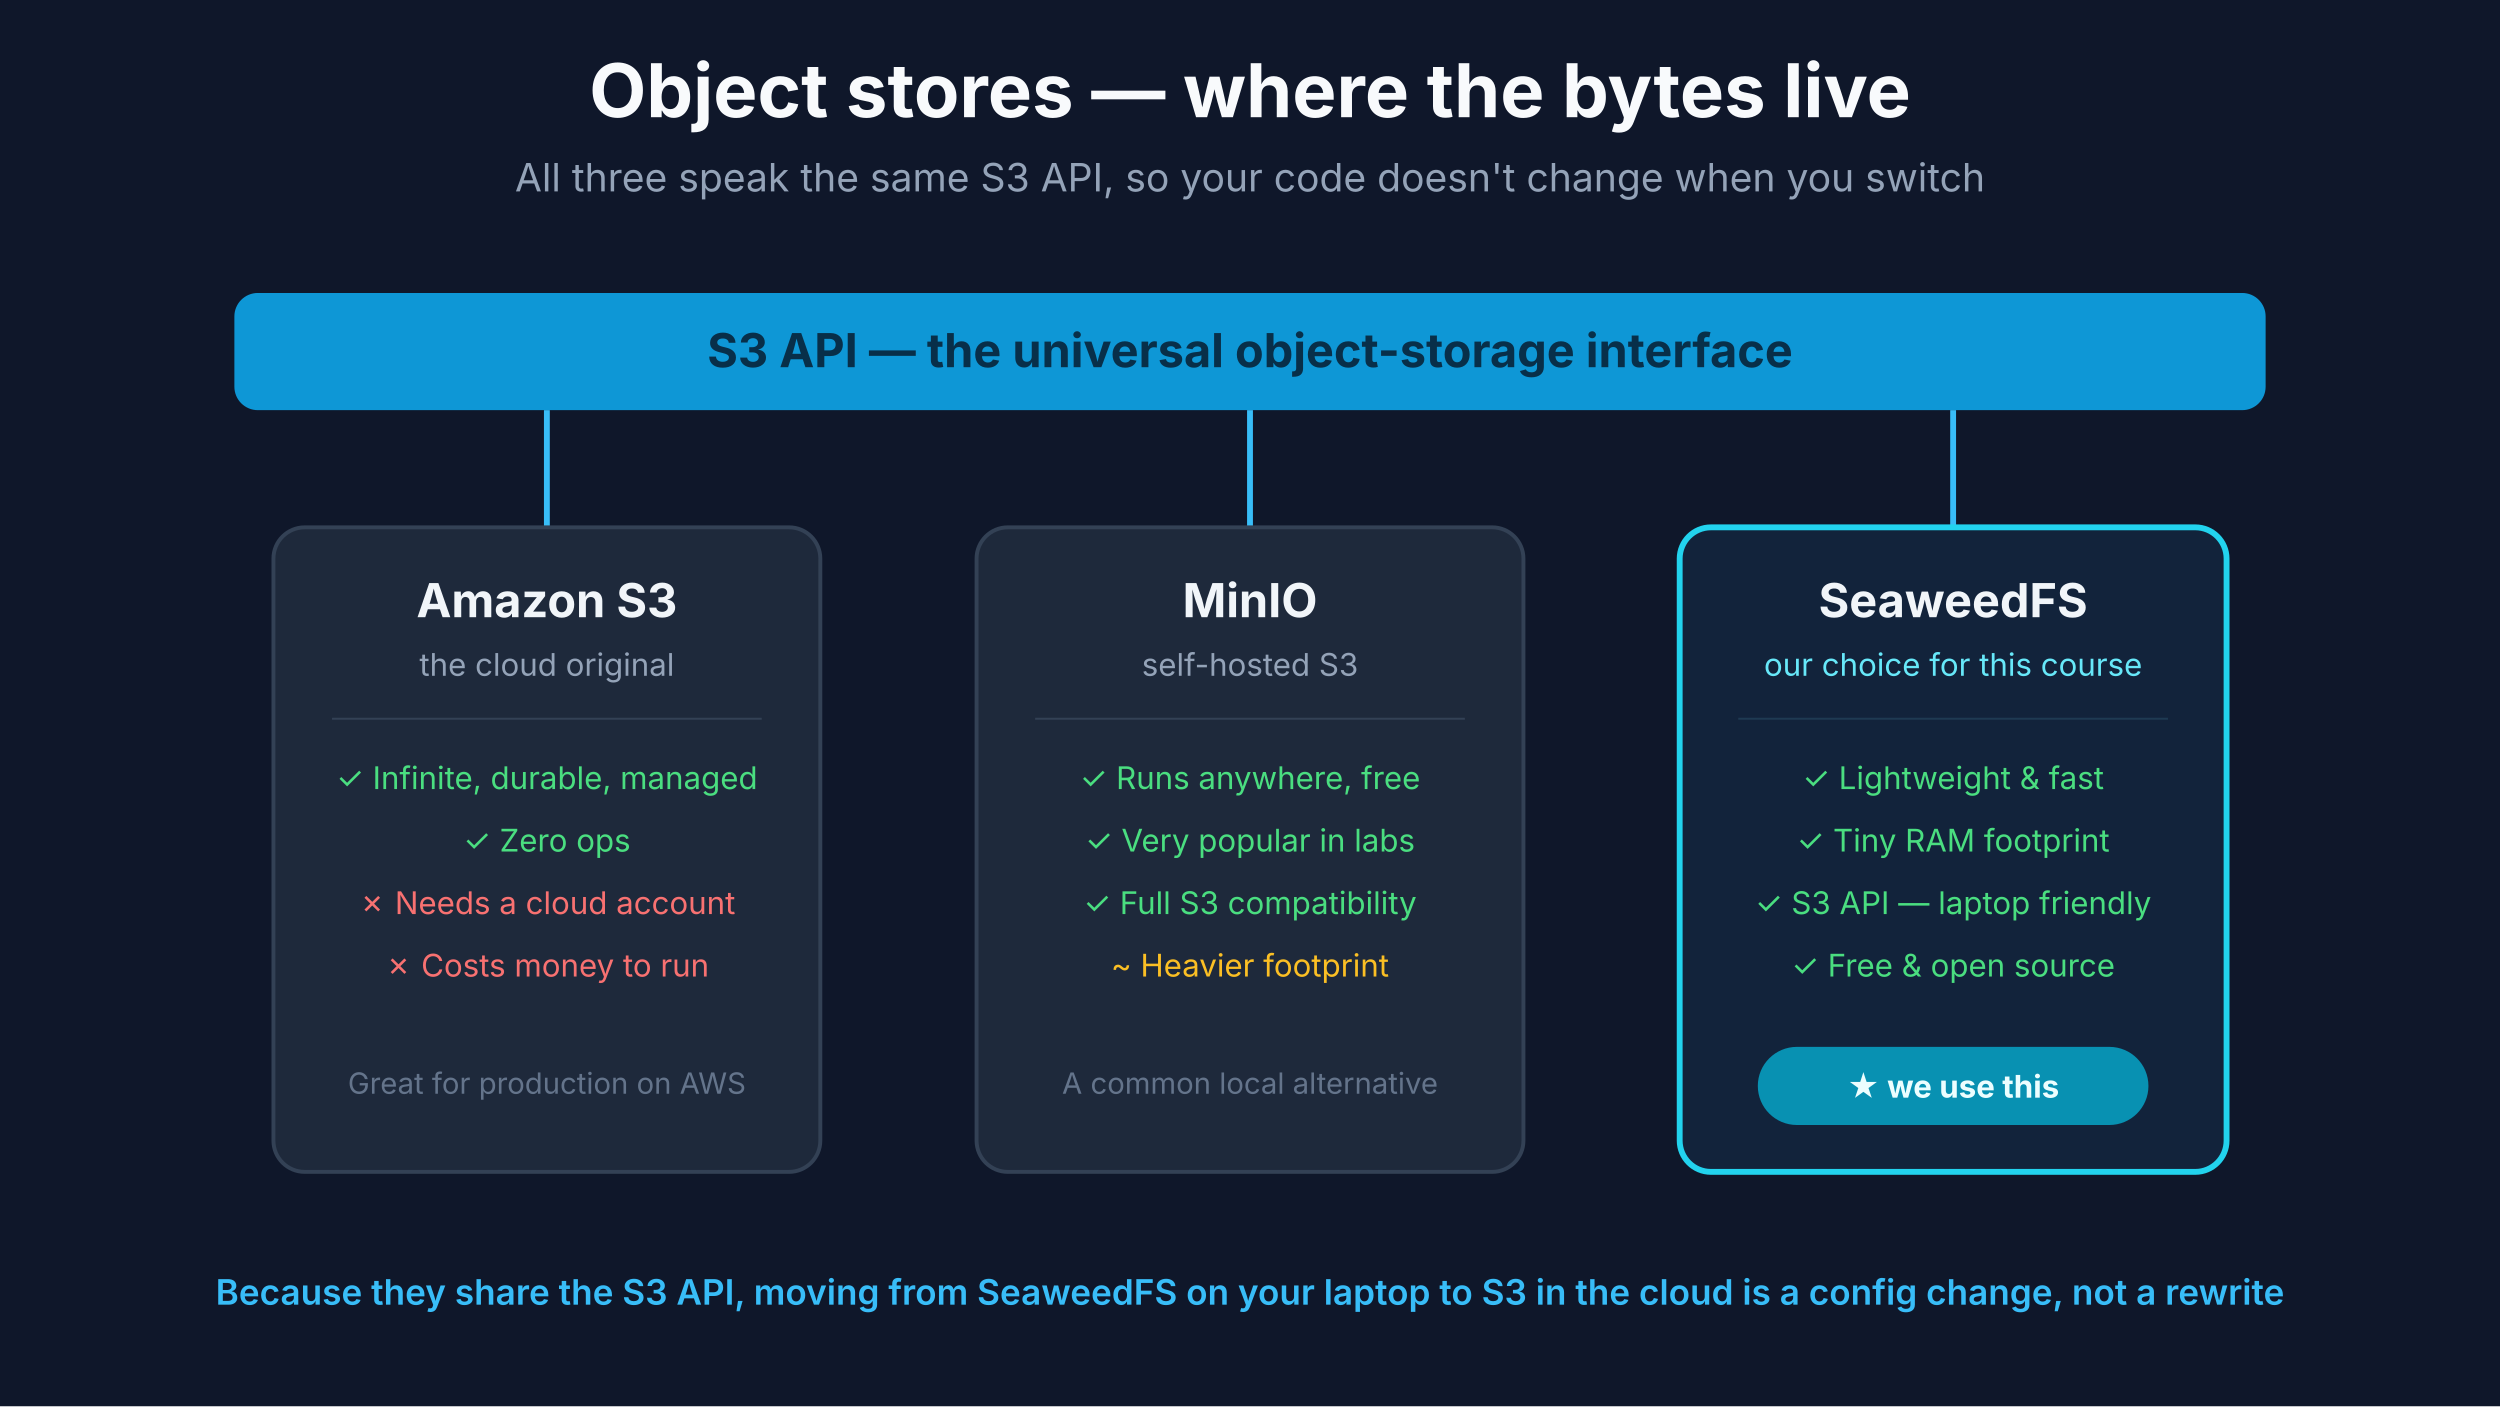
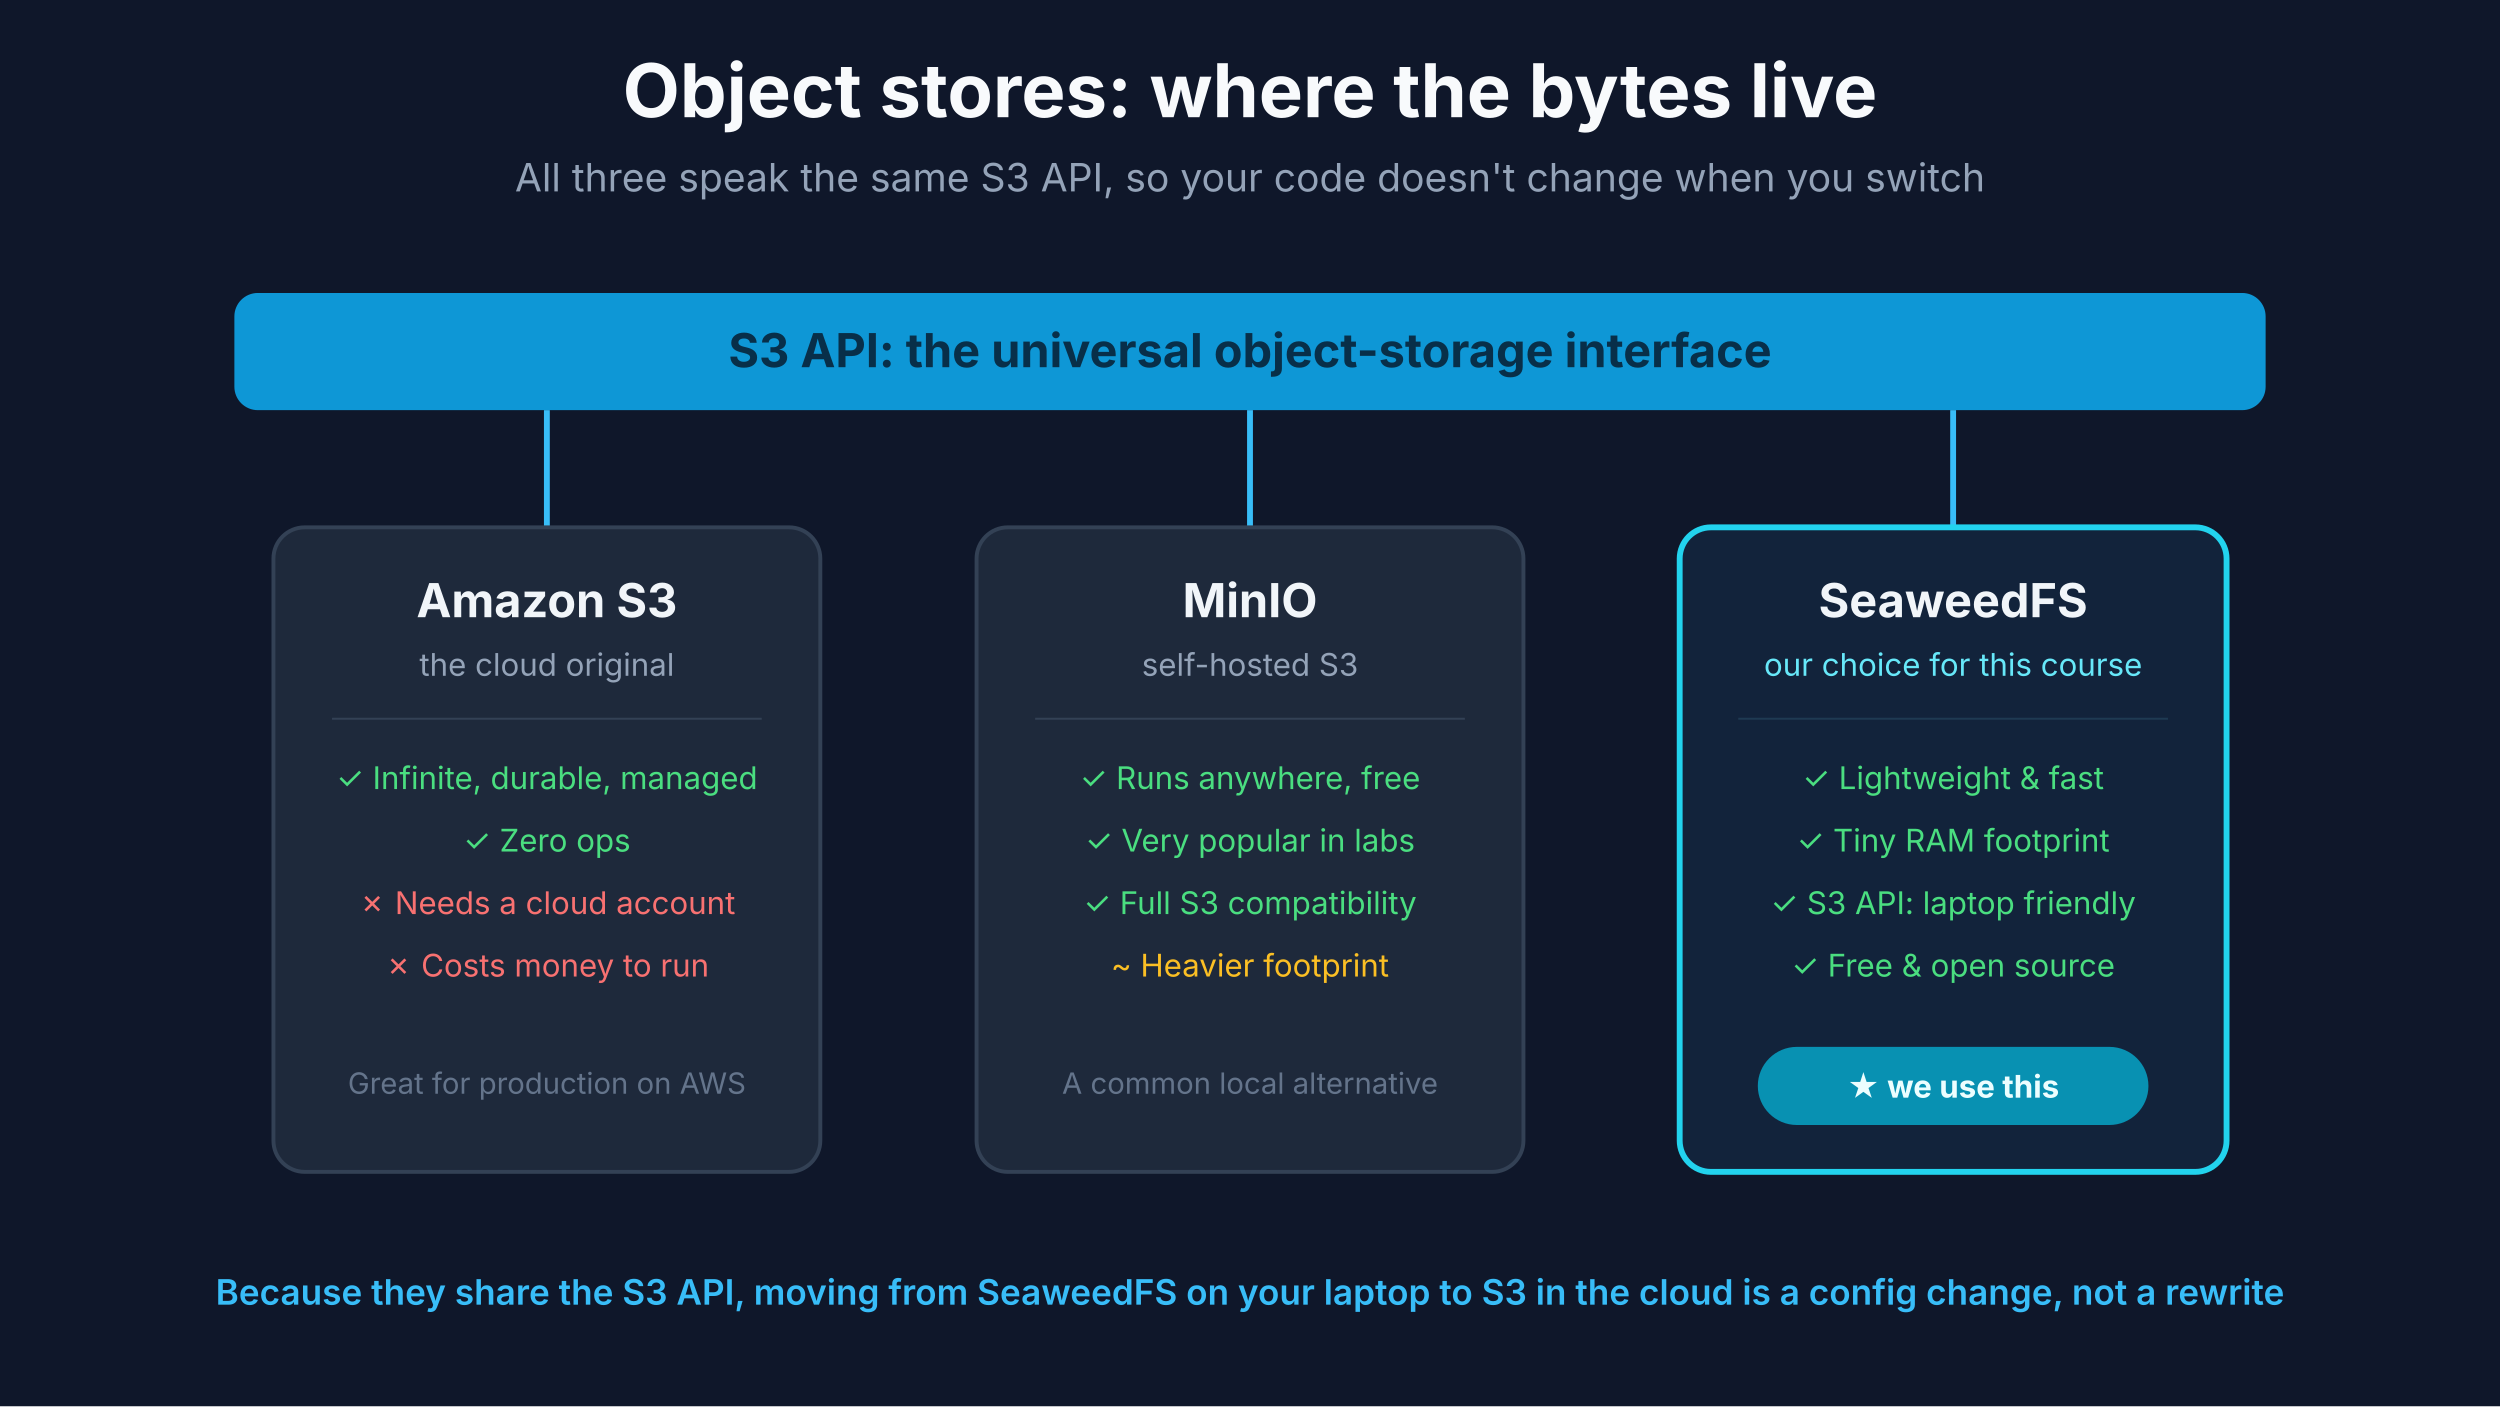
<svg xmlns="http://www.w3.org/2000/svg" viewBox="0 0 1280 720" font-family="Inter, Segoe UI, Helvetica, Arial, sans-serif">
  <rect width="1280" height="720" fill="#0f172a" />
-   <text x="640" y="60" fill="#f8fafc" font-size="38" font-weight="700" text-anchor="middle">Object stores — where the bytes live</text>
+   <text x="640" y="60" fill="#f8fafc" font-size="38" font-weight="700" text-anchor="middle">Object stores: where the bytes live</text>
  <text x="640" y="98" fill="#94a3b8" font-size="20" text-anchor="middle">All three speak the same S3 API, so your code doesn't change when you switch</text>
  <rect x="120" y="150" width="1040" height="60" rx="12" fill="#0ea5e9" opacity="0.9" />
-   <text x="640" y="188" fill="#082f49" font-size="24" font-weight="700" text-anchor="middle">S3 API  —  the universal object-storage interface</text>
+   <text x="640" y="188" fill="#082f49" font-size="24" font-weight="700" text-anchor="middle">S3 API: the universal object-storage interface</text>
  <g stroke="#38bdf8" stroke-width="3">
    <line x1="280" y1="210" x2="280" y2="270" />
    <line x1="640" y1="210" x2="640" y2="270" />
    <line x1="1000" y1="210" x2="1000" y2="270" />
  </g>
  <g>
    <rect x="140" y="270" width="280" height="330" rx="16" fill="#1e293b" stroke="#334155" stroke-width="2" />
    <text x="280" y="316" fill="#f1f5f9" font-size="24" font-weight="700" text-anchor="middle">Amazon S3</text>
    <text x="280" y="346" fill="#94a3b8" font-size="16" text-anchor="middle">the cloud original</text>
    <line x1="170" y1="368" x2="390" y2="368" stroke="#334155" />
    <text x="280" y="404" fill="#4ade80" font-size="16" text-anchor="middle">✓ Infinite, durable, managed</text>
    <text x="280" y="436" fill="#4ade80" font-size="16" text-anchor="middle">✓ Zero ops</text>
    <text x="280" y="468" fill="#f87171" font-size="16" text-anchor="middle">✗ Needs a cloud account</text>
    <text x="280" y="500" fill="#f87171" font-size="16" text-anchor="middle">✗ Costs money to run</text>
    <text x="280" y="560" fill="#64748b" font-size="15" text-anchor="middle">Great for production on AWS</text>
  </g>
  <g>
    <rect x="500" y="270" width="280" height="330" rx="16" fill="#1e293b" stroke="#334155" stroke-width="2" />
    <text x="640" y="316" fill="#f1f5f9" font-size="24" font-weight="700" text-anchor="middle">MinIO</text>
    <text x="640" y="346" fill="#94a3b8" font-size="16" text-anchor="middle">self-hosted S3</text>
    <line x1="530" y1="368" x2="750" y2="368" stroke="#334155" />
    <text x="640" y="404" fill="#4ade80" font-size="16" text-anchor="middle">✓ Runs anywhere, free</text>
    <text x="640" y="436" fill="#4ade80" font-size="16" text-anchor="middle">✓ Very popular in labs</text>
    <text x="640" y="468" fill="#4ade80" font-size="16" text-anchor="middle">✓ Full S3 compatibility</text>
    <text x="640" y="500" fill="#fbbf24" font-size="16" text-anchor="middle">~ Heavier footprint</text>
    <text x="640" y="560" fill="#64748b" font-size="15" text-anchor="middle">A common local alternative</text>
  </g>
  <g>
    <rect x="860" y="270" width="280" height="330" rx="16" fill="#12233b" stroke="#22d3ee" stroke-width="3" />
    <text x="1000" y="316" fill="#f1f5f9" font-size="24" font-weight="700" text-anchor="middle">SeaweedFS</text>
    <text x="1000" y="346" fill="#67e8f9" font-size="16" text-anchor="middle">our choice for this course</text>
    <line x1="890" y1="368" x2="1110" y2="368" stroke="#1e3a52" />
    <text x="1000" y="404" fill="#4ade80" font-size="16" text-anchor="middle">✓ Lightweight &amp; fast</text>
    <text x="1000" y="436" fill="#4ade80" font-size="16" text-anchor="middle">✓ Tiny RAM footprint</text>
-     <text x="1000" y="468" fill="#4ade80" font-size="16" text-anchor="middle">✓ S3 API — laptop friendly</text>
+     <text x="1000" y="468" fill="#4ade80" font-size="16" text-anchor="middle">✓ S3 API: laptop friendly</text>
    <text x="1000" y="500" fill="#4ade80" font-size="16" text-anchor="middle">✓ Free &amp; open source</text>
    <rect x="900" y="536" width="200" height="40" rx="20" fill="#0891b2" />
    <text x="1000" y="562" fill="#ecfeff" font-size="16" font-weight="700" text-anchor="middle">★ we use this</text>
  </g>
  <text x="640" y="668" fill="#38bdf8" font-size="18" font-weight="600" text-anchor="middle">Because they share the S3 API, moving from SeaweedFS on your laptop to S3 in the cloud is a config change, not a rewrite</text>
</svg>
